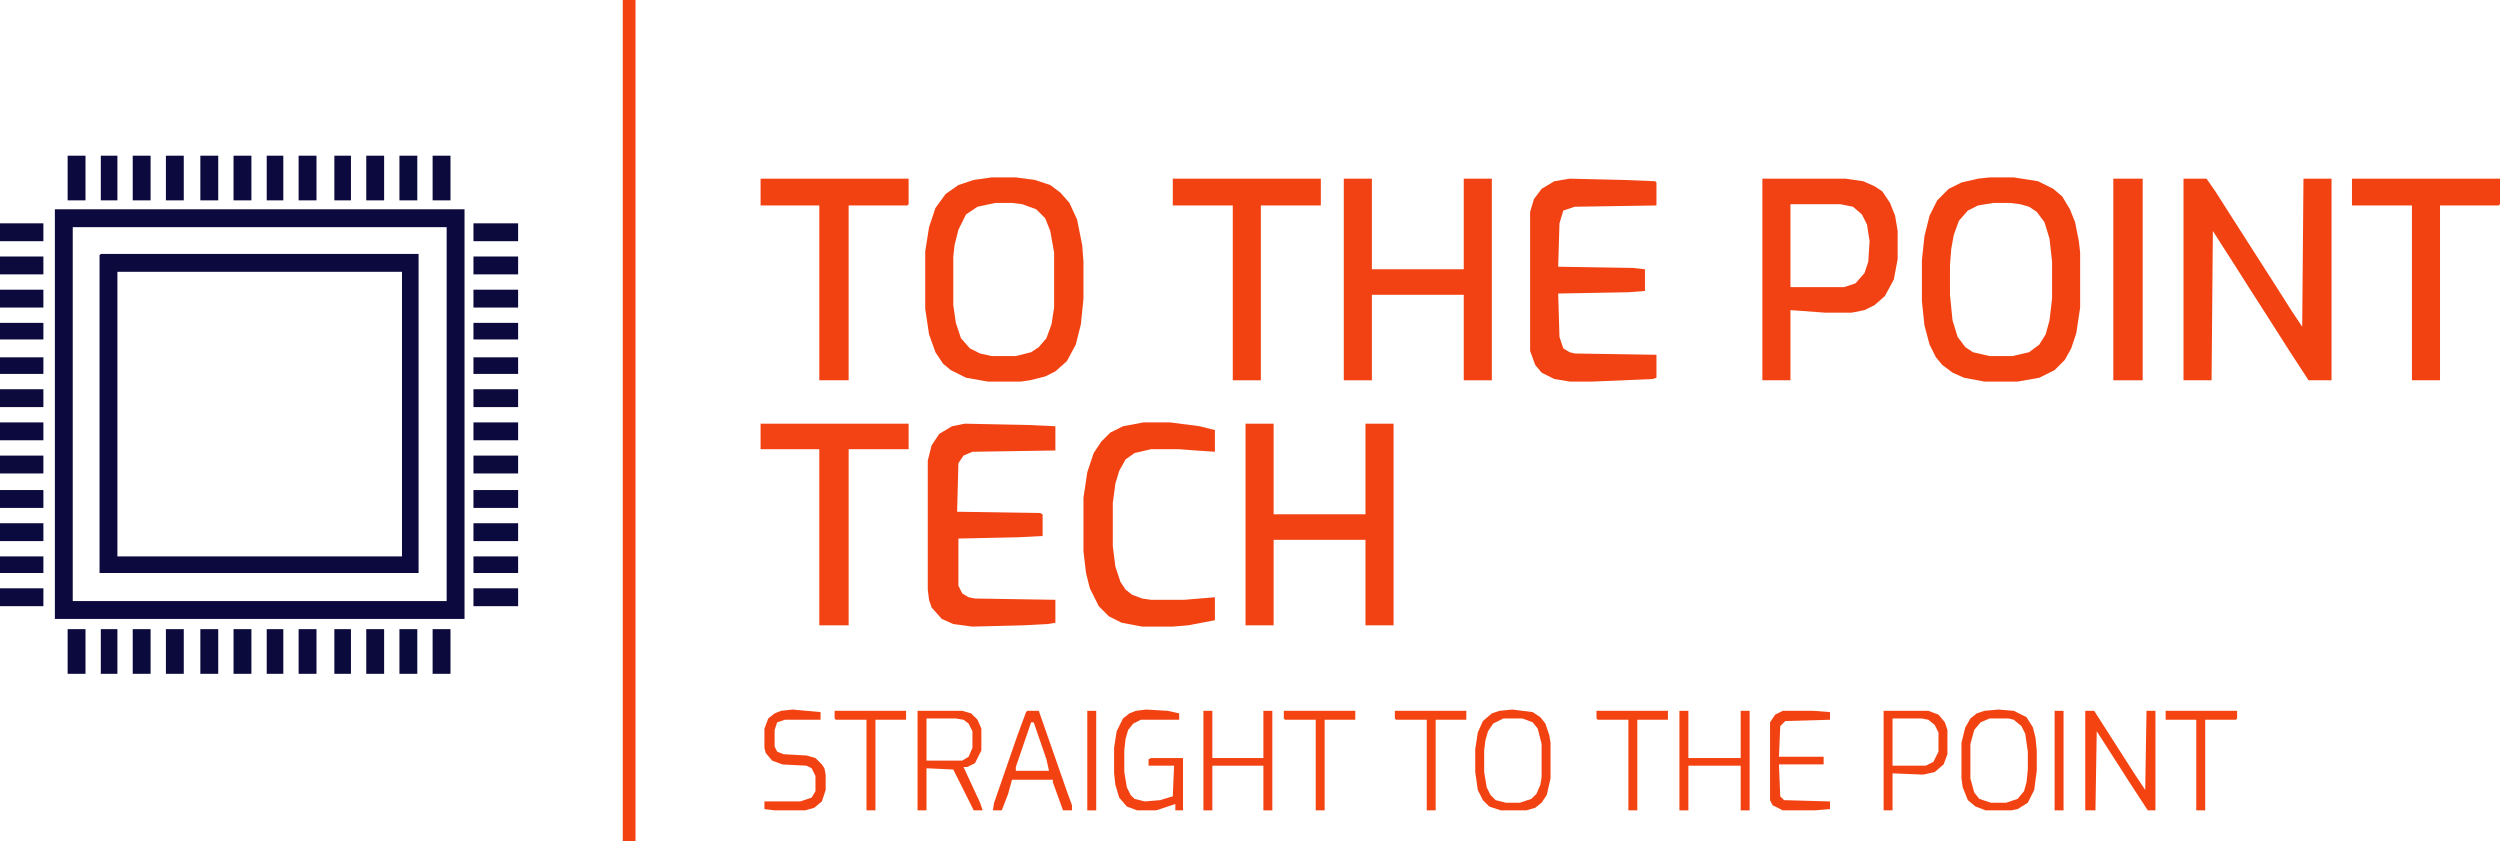
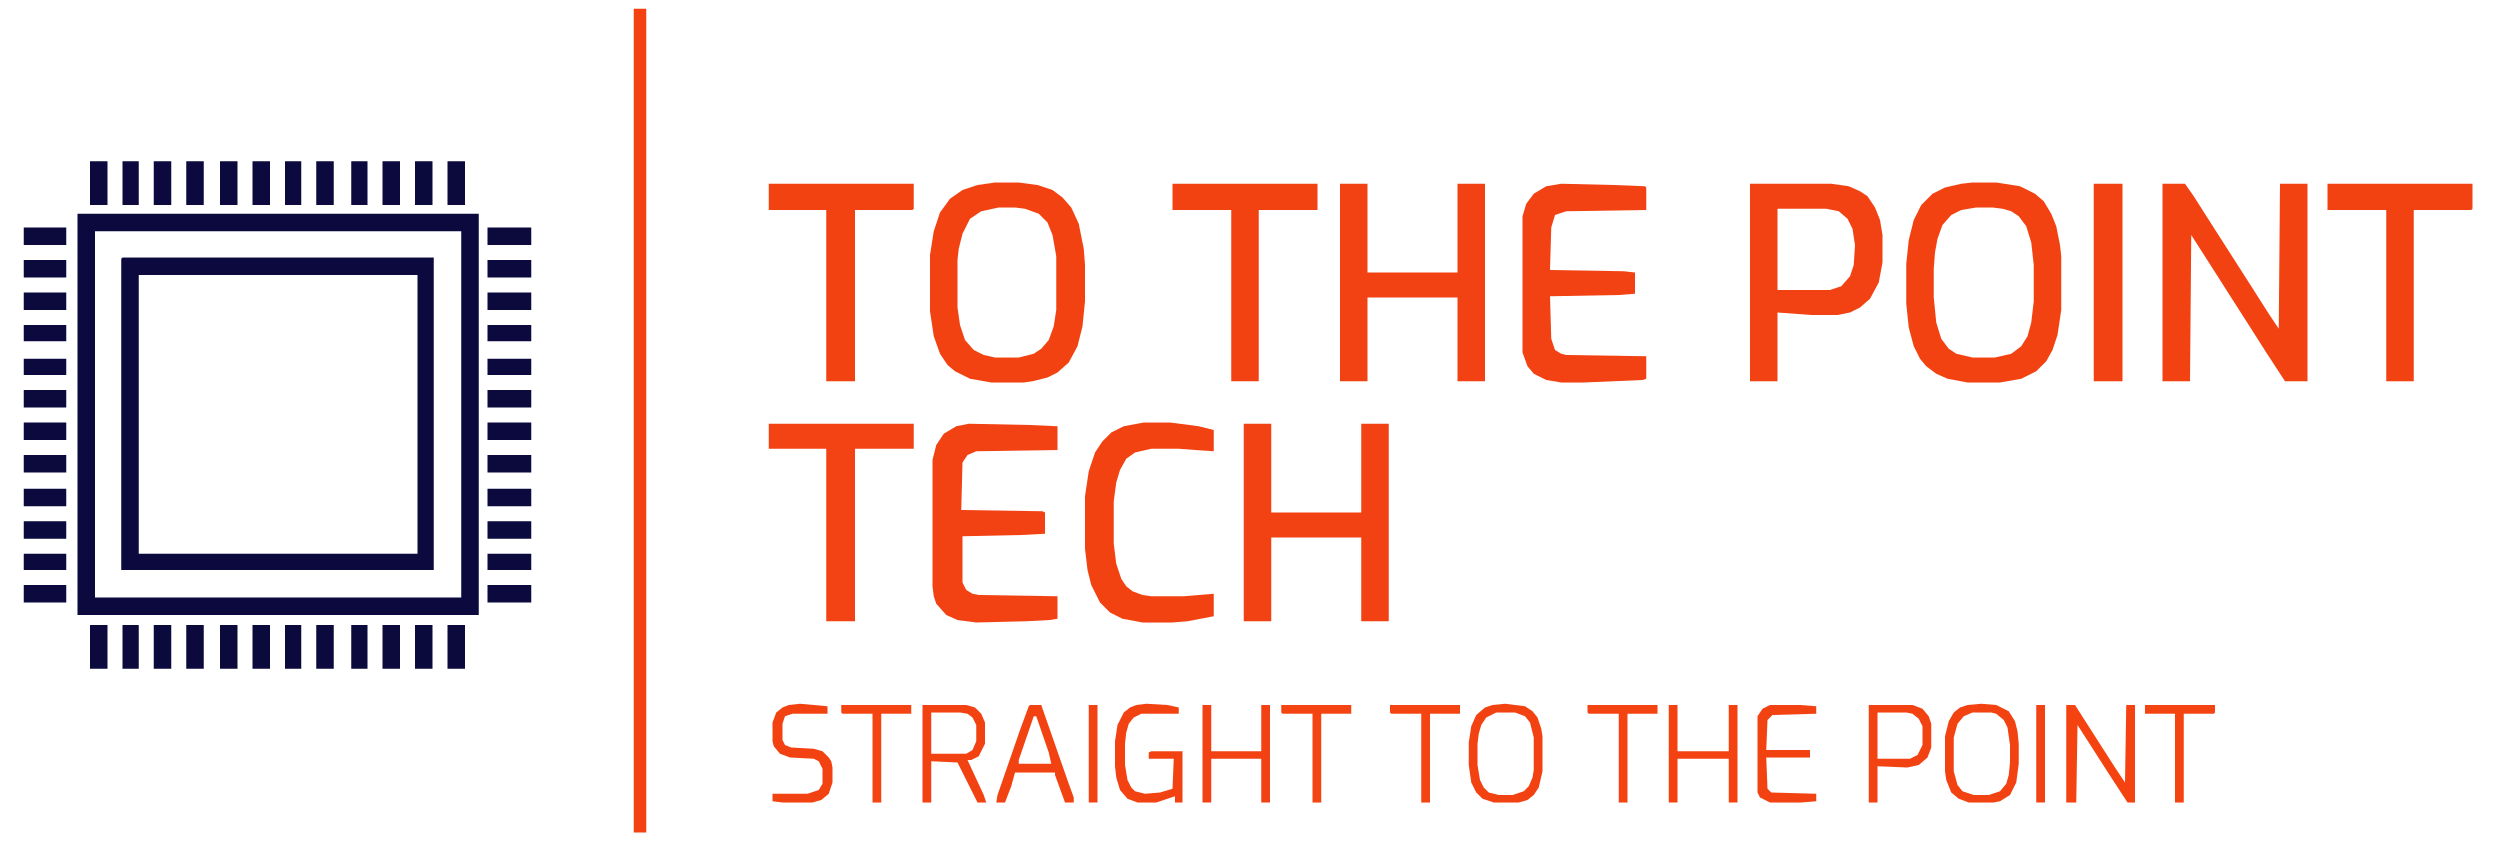
- <svg xmlns="http://www.w3.org/2000/svg" version="1.1" viewBox="19 7 1959 659">
+ <svg xmlns="http://www.w3.org/2000/svg" version="1.1" width="2000" height="673">
  <path d="M0,0 L321,0 L321,321 L0,321 Z M14,14 L14,307 L307,307 L307,14 Z " fill="#0B093D" transform="translate(62,171)" />
  <path d="M0,0 L249,0 L249,250 L-1,250 L-1,1 Z M13,14 L13,237 L236,237 L236,14 Z " fill="#0B093D" transform="translate(98,206)" />
  <path d="M0,0 L18,0 L25,10 L39,32 L55,57 L71,82 L85,104 L93,116 L94,0 L116,0 L116,158 L98,158 L83,135 L69,113 L53,88 L39,66 L23,41 L22,158 L0,158 Z " fill="#F34212" transform="translate(1730,147)" />
  <path d="M0,0 L19,0 L34,2 L46,6 L54,12 L61,20 L67,33 L71,53 L72,66 L72,95 L70,115 L66,131 L59,144 L50,152 L42,156 L30,159 L23,160 L-3,160 L-20,157 L-32,151 L-38,146 L-44,137 L-49,123 L-52,103 L-52,58 L-49,39 L-44,24 L-36,13 L-26,6 L-14,2 Z M3,20 L-11,23 L-20,29 L-26,41 L-29,53 L-30,62 L-30,100 L-28,114 L-24,126 L-17,134 L-9,138 L0,140 L19,140 L31,137 L37,133 L43,126 L47,115 L49,102 L49,59 L46,42 L42,32 L35,25 L24,21 L16,20 Z " fill="#F34212" transform="translate(796,146)" />
  <path d="M0,0 L19,0 L38,3 L50,9 L57,15 L63,25 L67,35 L70,50 L71,59 L71,102 L68,122 L64,134 L59,143 L51,151 L39,157 L22,160 L-4,160 L-20,157 L-29,153 L-37,147 L-42,141 L-47,131 L-51,116 L-53,97 L-53,65 L-51,46 L-47,30 L-41,18 L-32,9 L-22,4 L-9,1 Z M3,20 L-9,22 L-17,26 L-24,34 L-28,45 L-30,56 L-31,69 L-31,92 L-29,112 L-25,125 L-19,133 L-13,137 L0,140 L18,140 L31,137 L39,131 L44,123 L47,112 L49,95 L49,66 L47,48 L43,35 L37,27 L31,23 L24,21 L16,20 Z " fill="#F34212" transform="translate(1578,146)" />
  <path d="M0,0 L22,0 L22,71 L94,71 L94,0 L116,0 L116,158 L94,158 L94,91 L22,91 L22,158 L0,158 Z " fill="#F24112" transform="translate(995,339)" />
  <path d="M0,0 L22,0 L22,71 L94,71 L94,0 L116,0 L116,158 L94,158 L94,91 L22,91 L22,158 L0,158 Z " fill="#F24112" transform="translate(1072,147)" />
  <path d="M0,0 L65,0 L79,2 L88,6 L94,10 L100,19 L104,29 L106,41 L106,63 L103,79 L96,92 L88,99 L80,103 L70,105 L49,105 L22,103 L22,158 L0,158 Z M22,20 L22,85 L64,85 L73,82 L80,74 L83,65 L84,49 L82,36 L78,28 L71,22 L61,20 Z " fill="#F24112" transform="translate(1400,147)" />
  <path d="M0,0 L49,1 L71,2 L71,21 L6,22 L-1,25 L-5,31 L-6,69 L59,70 L61,71 L61,88 L42,89 L-5,90 L-5,127 L-2,133 L3,136 L8,137 L71,138 L71,156 L65,157 L46,158 L6,159 L-9,157 L-18,153 L-26,144 L-28,138 L-29,130 L-29,29 L-26,17 L-20,8 L-10,2 Z " fill="#F24112" transform="translate(775,339)" />
  <path d="M0,0 L42,1 L67,2 L68,3 L68,21 L4,22 L-5,25 L-8,35 L-9,69 L50,70 L59,71 L59,88 L46,89 L-9,90 L-8,124 L-5,133 L0,136 L4,137 L68,138 L68,156 L65,157 L18,159 L0,159 L-12,157 L-22,152 L-27,146 L-31,135 L-31,26 L-28,16 L-22,8 L-12,2 Z " fill="#F24112" transform="translate(1249,147)" />
  <path d="M0,0 L10,0 L10,659 L0,659 Z " fill="#F34112" transform="translate(507,7)" />
  <path d="M0,0 L21,0 L44,3 L56,6 L56,23 L41,22 L28,21 L6,21 L-7,24 L-14,29 L-19,38 L-22,48 L-24,63 L-24,97 L-22,113 L-18,125 L-14,131 L-9,135 L-1,138 L6,139 L32,139 L56,137 L56,155 L35,159 L23,160 L-1,160 L-17,157 L-27,152 L-35,144 L-42,130 L-45,118 L-47,101 L-47,59 L-44,39 L-39,24 L-33,15 L-26,8 L-16,3 Z " fill="#F34212" transform="translate(915,338)" />
  <path d="M0,0 L116,0 L116,20 L115,21 L69,21 L69,158 L46,158 L46,21 L0,21 Z " fill="#F34212" transform="translate(615,147)" />
  <path d="M0,0 L116,0 L116,20 L69,20 L69,158 L46,158 L46,20 L0,20 Z " fill="#F34213" transform="translate(615,339)" />
  <path d="M0,0 L116,0 L116,21 L69,21 L69,158 L47,158 L47,21 L0,21 Z " fill="#F34212" transform="translate(938,147)" />
  <path d="M0,0 L116,0 L116,20 L115,21 L69,21 L69,158 L47,158 L47,21 L0,21 Z " fill="#F34212" transform="translate(1862,147)" />
  <path d="M0,0 L23,0 L23,158 L0,158 Z " fill="#F24112" transform="translate(1675,147)" />
  <path d="M0,0 L7,0 L23,25 L39,50 L47,62 L48,0 L55,0 L55,78 L49,78 L34,55 L18,30 L9,16 L8,78 L0,78 Z " fill="#F44311" transform="translate(1653,564)" />
  <path d="M0,0 L35,0 L42,2 L47,7 L50,14 L50,31 L45,41 L39,44 L36,44 L49,72 L51,78 L44,78 L36,62 L28,46 L7,45 L7,78 L0,78 Z M7,6 L7,39 L35,39 L40,36 L43,29 L43,16 L40,10 L36,7 L30,6 Z " fill="#F34212" transform="translate(738,564)" />
  <path d="M0,0 L16,2 L22,6 L26,11 L29,20 L30,26 L30,54 L27,67 L23,73 L18,77 L11,79 L-9,79 L-18,76 L-23,71 L-27,63 L-29,49 L-29,31 L-27,18 L-23,9 L-16,3 L-10,1 Z M-7,7 L-15,11 L-19,17 L-21,24 L-22,32 L-22,49 L-20,61 L-17,67 L-13,71 L-5,73 L6,73 L15,70 L19,66 L22,59 L23,53 L23,27 L20,15 L16,10 L8,7 Z " fill="#F34212" transform="translate(1204,563)" />
  <path d="M0,0 L12,1 L22,6 L27,14 L29,22 L30,32 L30,48 L28,63 L23,73 L15,78 L10,79 L-10,79 L-18,76 L-24,71 L-28,61 L-29,54 L-29,26 L-26,14 L-22,7 L-17,3 L-11,1 Z M-7,7 L-14,10 L-19,16 L-22,27 L-22,54 L-19,65 L-15,70 L-6,73 L6,73 L15,70 L20,64 L22,57 L23,47 L23,33 L21,19 L18,13 L12,8 L8,7 Z " fill="#F34212" transform="translate(1585,563)" />
  <path d="M0,0 L17,1 L26,3 L26,8 L-4,8 L-10,11 L-14,16 L-16,23 L-17,32 L-17,49 L-15,61 L-12,67 L-9,70 L-1,72 L11,71 L21,68 L22,44 L2,44 L2,39 L4,38 L29,38 L29,79 L23,79 L23,74 L8,79 L-7,79 L-15,76 L-21,69 L-24,59 L-25,50 L-25,30 L-23,17 L-18,7 L-13,3 L-8,1 Z " fill="#F34212" transform="translate(917,563)" />
  <path d="M0,0 L7,0 L7,37 L48,37 L48,0 L55,0 L55,78 L48,78 L48,43 L7,43 L7,78 L0,78 Z " fill="#F34112" transform="translate(1335,564)" />
  <path d="M0,0 L9,0 L31,63 L35,74 L35,78 L28,78 L20,56 L20,54 L-12,54 L-15,65 L-20,78 L-27,78 L-26,72 L-8,20 L-1,1 Z M3,9 L-9,44 L-9,47 L17,47 L15,38 L5,9 Z " fill="#F34212" transform="translate(824,564)" />
  <path d="M0,0 L7,0 L7,37 L47,37 L47,0 L54,0 L54,78 L47,78 L47,43 L7,43 L7,78 L0,78 Z " fill="#F24112" transform="translate(962,564)" />
  <path d="M0,0 L35,0 L43,3 L48,9 L50,15 L50,34 L47,42 L40,48 L31,50 L7,49 L7,78 L0,78 Z M7,6 L7,43 L33,43 L39,40 L43,32 L43,17 L40,11 L35,7 L30,6 Z " fill="#F34212" transform="translate(1495,564)" />
  <path d="M0,0 L24,0 L37,1 L37,7 L2,8 L-2,12 L-3,36 L32,36 L32,42 L-3,42 L-2,67 L1,70 L37,71 L37,77 L25,78 L0,78 L-8,74 L-10,70 L-10,9 L-6,3 Z " fill="#F24212" transform="translate(1416,564)" />
  <path d="M0,0 L22,2 L22,8 L-6,8 L-12,10 L-14,16 L-14,29 L-12,33 L-7,35 L11,36 L18,38 L23,43 L25,46 L26,51 L26,63 L23,72 L17,77 L10,79 L-14,79 L-22,78 L-22,72 L6,72 L15,69 L18,64 L18,52 L15,46 L11,44 L-8,43 L-16,40 L-21,34 L-22,30 L-22,15 L-19,7 L-14,3 L-9,1 Z " fill="#F34212" transform="translate(640,563)" />
  <path d="M0,0 L56,0 L56,6 L55,7 L31,7 L31,78 L24,78 L24,7 L0,7 Z " fill="#F34411" transform="translate(1716,564)" />
  <path d="M0,0 L56,0 L56,7 L32,7 L32,78 L25,78 L25,7 L1,7 L0,6 Z " fill="#F34311" transform="translate(1270,564)" />
  <path d="M0,0 L56,0 L56,7 L32,7 L32,78 L25,78 L25,7 L1,7 L0,6 Z " fill="#F34411" transform="translate(1112,564)" />
  <path d="M0,0 L56,0 L56,7 L32,7 L32,78 L25,78 L25,7 L1,7 L0,6 Z " fill="#F34411" transform="translate(1025,564)" />
  <path d="M0,0 L56,0 L56,7 L32,7 L32,78 L25,78 L25,7 L1,7 L0,6 Z " fill="#F34412" transform="translate(673,564)" />
  <path d="M0,0 L7,0 L7,78 L0,78 Z " fill="#F24112" transform="translate(1629,564)" />
  <path d="M0,0 L7,0 L7,78 L0,78 Z " fill="#F24112" transform="translate(871,564)" />
  <path d="M0,0 L14,0 L14,35 L0,35 Z " fill="#0C0A3D" transform="translate(358,500)" />
  <path d="M0,0 L14,0 L14,35 L0,35 Z " fill="#0B0A3D" transform="translate(332,500)" />
  <path d="M0,0 L14,0 L14,35 L0,35 Z " fill="#0C0A3D" transform="translate(306,500)" />
  <path d="M0,0 L14,0 L14,35 L0,35 Z " fill="#0B093D" transform="translate(253,500)" />
  <path d="M0,0 L14,0 L14,35 L0,35 Z " fill="#0B0A3D" transform="translate(202,500)" />
  <path d="M0,0 L14,0 L14,35 L0,35 Z " fill="#0C0A3D" transform="translate(176,500)" />
  <path d="M0,0 L14,0 L14,35 L0,35 Z " fill="#0C093D" transform="translate(149,500)" />
  <path d="M0,0 L14,0 L14,35 L0,35 Z " fill="#0B0A3D" transform="translate(123,500)" />
  <path d="M0,0 L14,0 L14,35 L0,35 Z " fill="#0B093D" transform="translate(72,500)" />
  <path d="M0,0 L35,0 L35,14 L0,14 Z " fill="#0B093D" transform="translate(390,468)" />
  <path d="M0,0 L35,0 L35,14 L0,14 Z " fill="#0B0A3E" transform="translate(390,417)" />
  <path d="M0,0 L35,0 L35,14 L0,14 Z " fill="#0B093E" transform="translate(390,391)" />
  <path d="M0,0 L35,0 L35,14 L0,14 Z " fill="#0C093D" transform="translate(390,364)" />
  <path d="M0,0 L35,0 L35,14 L0,14 Z " fill="#0B093E" transform="translate(390,338)" />
  <path d="M0,0 L35,0 L35,14 L0,14 Z " fill="#0C0A3D" transform="translate(390,312)" />
  <path d="M0,0 L35,0 L35,14 L0,14 Z " fill="#0C0A3D" transform="translate(390,234)" />
  <path d="M0,0 L35,0 L35,14 L0,14 Z " fill="#0B093E" transform="translate(390,208)" />
  <path d="M0,0 L35,0 L35,14 L0,14 Z " fill="#0C093D" transform="translate(390,182)" />
  <path d="M0,0 L14,0 L14,35 L0,35 Z " fill="#0C0A3D" transform="translate(358,129)" />
  <path d="M0,0 L14,0 L14,35 L0,35 Z " fill="#0B0A3D" transform="translate(332,129)" />
  <path d="M0,0 L14,0 L14,35 L0,35 Z " fill="#0B093D" transform="translate(306,129)" />
  <path d="M0,0 L14,0 L14,35 L0,35 Z " fill="#0B093D" transform="translate(253,129)" />
  <path d="M0,0 L14,0 L14,35 L0,35 Z " fill="#0B093D" transform="translate(202,129)" />
  <path d="M0,0 L14,0 L14,35 L0,35 Z " fill="#0B093D" transform="translate(176,129)" />
  <path d="M0,0 L14,0 L14,35 L0,35 Z " fill="#0B093D" transform="translate(149,129)" />
  <path d="M0,0 L14,0 L14,35 L0,35 Z " fill="#0B093D" transform="translate(123,129)" />
  <path d="M0,0 L14,0 L14,35 L0,35 Z " fill="#0B093D" transform="translate(72,129)" />
  <path d="M0,0 L34,0 L34,14 L0,14 Z " fill="#0B093D" transform="translate(19,468)" />
  <path d="M0,0 L34,0 L34,14 L0,14 Z " fill="#0B0A3E" transform="translate(19,417)" />
  <path d="M0,0 L34,0 L34,14 L0,14 Z " fill="#0B093E" transform="translate(19,391)" />
  <path d="M0,0 L34,0 L34,14 L0,14 Z " fill="#0C093D" transform="translate(19,364)" />
  <path d="M0,0 L34,0 L34,14 L0,14 Z " fill="#0B093E" transform="translate(19,338)" />
  <path d="M0,0 L34,0 L34,14 L0,14 Z " fill="#0C0A3D" transform="translate(19,312)" />
  <path d="M0,0 L34,0 L34,14 L0,14 Z " fill="#0C0A3D" transform="translate(19,234)" />
  <path d="M0,0 L34,0 L34,14 L0,14 Z " fill="#0C093D" transform="translate(19,208)" />
  <path d="M0,0 L34,0 L34,14 L0,14 Z " fill="#0C093D" transform="translate(19,182)" />
  <path d="M0,0 L13,0 L13,35 L0,35 Z " fill="#0B0A3D" transform="translate(281,500)" />
  <path d="M0,0 L13,0 L13,35 L0,35 Z " fill="#0C0A3D" transform="translate(228,500)" />
  <path d="M0,0 L13,0 L13,35 L0,35 Z " fill="#0C0A3D" transform="translate(98,500)" />
  <path d="M0,0 L35,0 L35,13 L0,13 Z " fill="#0B093E" transform="translate(390,443)" />
  <path d="M0,0 L35,0 L35,13 L0,13 Z " fill="#0B093E" transform="translate(390,287)" />
  <path d="M0,0 L35,0 L35,13 L0,13 Z " fill="#0B093E" transform="translate(390,260)" />
  <path d="M0,0 L13,0 L13,35 L0,35 Z " fill="#0B093D" transform="translate(281,129)" />
  <path d="M0,0 L13,0 L13,35 L0,35 Z " fill="#0B093D" transform="translate(228,129)" />
  <path d="M0,0 L13,0 L13,35 L0,35 Z " fill="#0B093D" transform="translate(98,129)" />
  <path d="M0,0 L34,0 L34,13 L0,13 Z " fill="#0B093D" transform="translate(19,443)" />
  <path d="M0,0 L34,0 L34,13 L0,13 Z " fill="#0B093E" transform="translate(19,287)" />
  <path d="M0,0 L34,0 L34,13 L0,13 Z " fill="#0B093E" transform="translate(19,260)" />
</svg>
